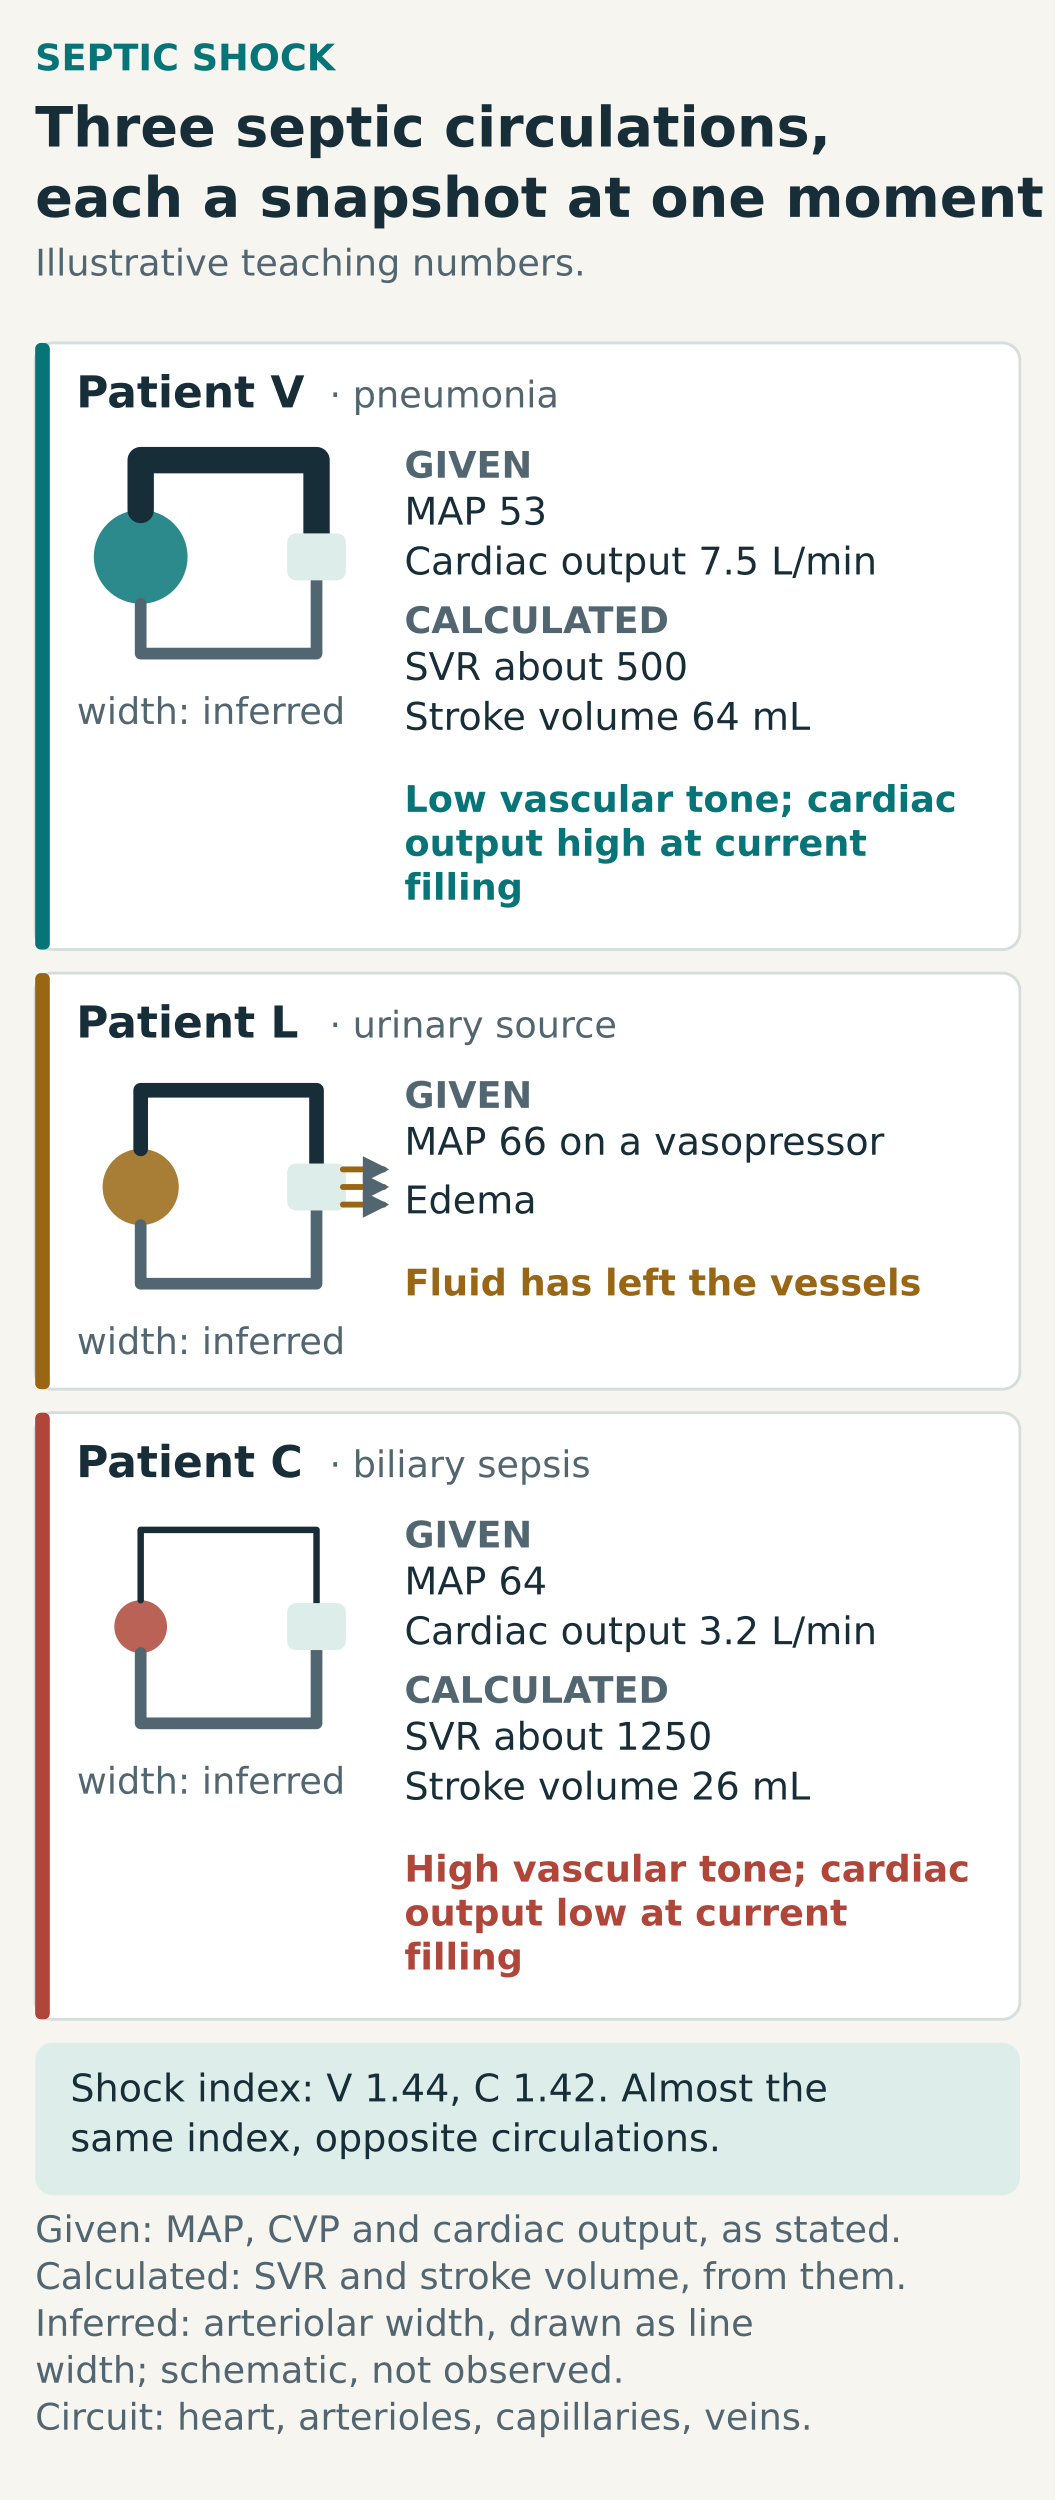
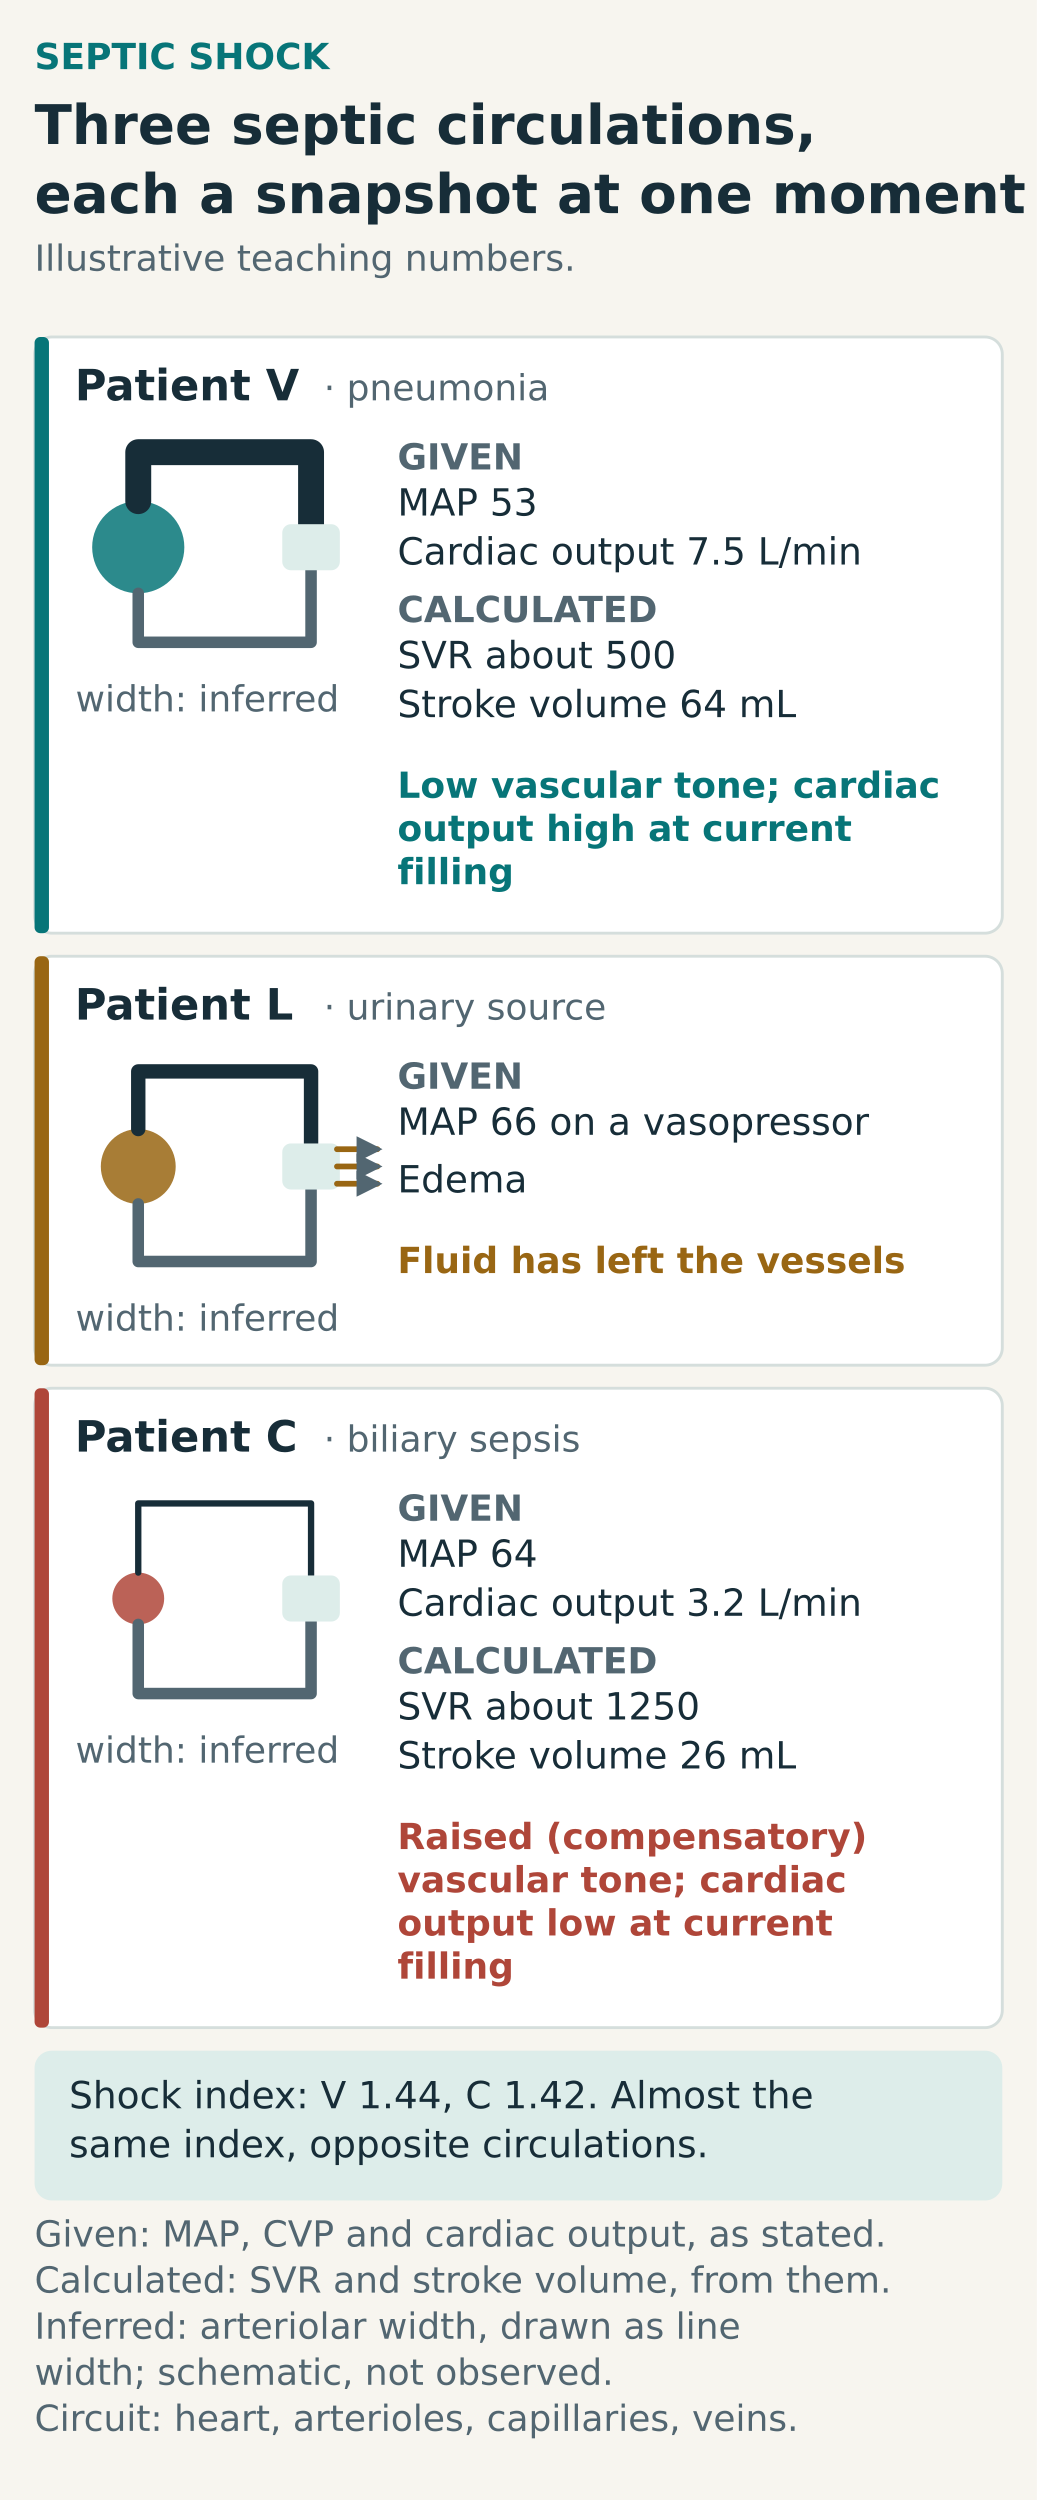
- <svg xmlns="http://www.w3.org/2000/svg" class="diagram-screen" viewBox="0 0 360 853" role="img" aria-labelledby="fig-r3-01-three-septic-circulations-screen-title" aria-describedby="fig-r3-01-three-septic-circulations-screen-desc">
+ <svg xmlns="http://www.w3.org/2000/svg" class="diagram-screen" viewBox="0 0 360 868" role="img" aria-labelledby="fig-r3-01-three-septic-circulations-screen-title" aria-describedby="fig-r3-01-three-septic-circulations-screen-desc">
  <style>text{font-family:'DejaVu Sans',system-ui,sans-serif}.fig-r3-01-three-septic-circulations-screen-t-ink{fill:var(--fig-ink,#172d38)}.fig-r3-01-three-septic-circulations-screen-t-muted{fill:var(--fig-muted,#526671)}.fig-r3-01-three-septic-circulations-screen-t-teal{fill:var(--fig-teal,#077578)}.fig-r3-01-three-septic-circulations-screen-t-red{fill:var(--fig-red,#af4639)}.fig-r3-01-three-septic-circulations-screen-t-gold{fill:var(--fig-gold,#996613)}.fig-r3-01-three-septic-circulations-screen-bg{fill:var(--fig-canvas,#f7f5ef)}.fig-r3-01-three-septic-circulations-screen-pn{fill:var(--fig-panel,#ffffff);stroke:var(--fig-rule,#d5dedc)}.fig-r3-01-three-septic-circulations-screen-s-teal{stroke:var(--fig-teal,#077578);fill:none}.fig-r3-01-three-septic-circulations-screen-f-teal{fill:var(--fig-teal,#077578)}.fig-r3-01-three-septic-circulations-screen-s-red{stroke:var(--fig-red,#af4639);fill:none}.fig-r3-01-three-septic-circulations-screen-f-red{fill:var(--fig-red,#af4639)}.fig-r3-01-three-septic-circulations-screen-s-gold{stroke:var(--fig-gold,#996613);fill:none}.fig-r3-01-three-septic-circulations-screen-f-gold{fill:var(--fig-gold,#996613)}.fig-r3-01-three-septic-circulations-screen-s-muted{stroke:var(--fig-muted,#526671);fill:none}.fig-r3-01-three-septic-circulations-screen-f-muted{fill:var(--fig-muted,#526671)}.fig-r3-01-three-septic-circulations-screen-s-rule{stroke:var(--fig-rule,#d5dedc);fill:none}.fig-r3-01-three-septic-circulations-screen-f-rule{fill:var(--fig-rule,#d5dedc)}.fig-r3-01-three-septic-circulations-screen-s-ink{stroke:var(--fig-ink,#172d38);fill:none}.fig-r3-01-three-septic-circulations-screen-f-ink{fill:var(--fig-ink,#172d38)}.fig-r3-01-three-septic-circulations-screen-f-tt{fill:var(--fig-teal-tint,#ddedea)}.fig-r3-01-three-septic-circulations-screen-f-rt{fill:var(--fig-red-tint,#f5e4df)}@media (prefers-color-scheme:dark){.fig-r3-01-three-septic-circulations-screen-t-ink{fill:var(--fig-ink,#e8dfd0)}.fig-r3-01-three-septic-circulations-screen-t-muted{fill:var(--fig-muted,#b3a897)}.fig-r3-01-three-septic-circulations-screen-t-teal{fill:var(--fig-teal,#6fb8b0)}.fig-r3-01-three-septic-circulations-screen-t-red{fill:var(--fig-red,#e0907f)}.fig-r3-01-three-septic-circulations-screen-t-gold{fill:var(--fig-gold,#d9a955)}.fig-r3-01-three-septic-circulations-screen-bg{fill:var(--fig-canvas,#25211c)}.fig-r3-01-three-septic-circulations-screen-pn{fill:var(--fig-panel,#2d2822);stroke:var(--fig-rule,#4a4238)}.fig-r3-01-three-septic-circulations-screen-s-teal{stroke:var(--fig-teal,#6fb8b0);fill:none}.fig-r3-01-three-septic-circulations-screen-f-teal{fill:var(--fig-teal,#6fb8b0)}.fig-r3-01-three-septic-circulations-screen-s-red{stroke:var(--fig-red,#e0907f);fill:none}.fig-r3-01-three-septic-circulations-screen-f-red{fill:var(--fig-red,#e0907f)}.fig-r3-01-three-septic-circulations-screen-s-gold{stroke:var(--fig-gold,#d9a955);fill:none}.fig-r3-01-three-septic-circulations-screen-f-gold{fill:var(--fig-gold,#d9a955)}.fig-r3-01-three-septic-circulations-screen-s-muted{stroke:var(--fig-muted,#b3a897);fill:none}.fig-r3-01-three-septic-circulations-screen-f-muted{fill:var(--fig-muted,#b3a897)}.fig-r3-01-three-septic-circulations-screen-s-rule{stroke:var(--fig-rule,#4a4238);fill:none}.fig-r3-01-three-septic-circulations-screen-f-rule{fill:var(--fig-rule,#4a4238)}.fig-r3-01-three-septic-circulations-screen-s-ink{stroke:var(--fig-ink,#e8dfd0);fill:none}.fig-r3-01-three-septic-circulations-screen-f-ink{fill:var(--fig-ink,#e8dfd0)}.fig-r3-01-three-septic-circulations-screen-f-tt{fill:var(--fig-teal-tint,#30443f)}.fig-r3-01-three-septic-circulations-screen-f-rt{fill:var(--fig-red-tint,#43302a)}}</style>
  <defs>
    <marker id="fig-r3-01-three-septic-circulations-screen-ah" viewBox="0 0 10 10" refX="8" refY="5" markerWidth="4.5" markerHeight="4.5" orient="auto-start-reverse">
      <path class="fig-r3-01-three-septic-circulations-screen-f-muted" d="M0,0 L10,5 L0,10 z" />
    </marker>
  </defs>
-   <rect class="fig-r3-01-three-septic-circulations-screen-bg" width="360" height="853" />
+   <rect class="fig-r3-01-three-septic-circulations-screen-bg" width="360" height="868" />
  <text class="fig-r3-01-three-septic-circulations-screen-t-teal" x="12.0" y="24.0" font-size="12.5" font-weight="600" text-anchor="start">SEPTIC SHOCK</text>
  <text class="fig-r3-01-three-septic-circulations-screen-t-ink" x="12.0" y="50.0" font-size="19" font-weight="600" text-anchor="start">Three septic circulations,</text>
  <text class="fig-r3-01-three-septic-circulations-screen-t-ink" x="12.0" y="74.0" font-size="19" font-weight="600" text-anchor="start">each a snapshot at one moment</text>
  <text class="fig-r3-01-three-septic-circulations-screen-t-muted" x="12.0" y="94.0" font-size="12.5" text-anchor="start">Illustrative teaching numbers.</text>
  <rect class="fig-r3-01-three-septic-circulations-screen-pn" x="12.0" y="117.0" width="336.0" height="207.0" rx="6" />
  <rect class="fig-r3-01-three-septic-circulations-screen-f-teal" x="12.0" y="117.0" width="5" height="207.0" rx="2" />
  <text class="fig-r3-01-three-septic-circulations-screen-t-ink" x="26.0" y="139.0" font-size="15" font-weight="600" text-anchor="start">Patient V</text>
  <text class="fig-r3-01-three-septic-circulations-screen-t-muted" x="112.4" y="139.0" font-size="12.5" text-anchor="start">· pneumonia</text>
  <circle class="fig-r3-01-three-septic-circulations-screen-f-teal" cx="48" cy="190.0" r="16" opacity="0.85" />
  <path class="fig-r3-01-three-septic-circulations-screen-s-ink" d="M48,174.0 V157 H108 V182.0" stroke-width="9" stroke-linecap="round" stroke-linejoin="round" />
  <path class="fig-r3-01-three-septic-circulations-screen-s-muted" d="M108,198.0 V223 H48 V206.0" stroke-width="4" stroke-linecap="round" stroke-linejoin="round" />
  <rect class="fig-r3-01-three-septic-circulations-screen-f-tt" x="98" y="182.0" width="20" height="16" rx="3" />
  <text class="fig-r3-01-three-septic-circulations-screen-t-muted" x="72.0" y="247.0" font-size="12.5" text-anchor="middle">width: inferred</text>
  <text class="fig-r3-01-three-septic-circulations-screen-t-muted" x="138.0" y="163.0" font-size="12.5" font-weight="600" text-anchor="start">GIVEN</text>
  <text class="fig-r3-01-three-septic-circulations-screen-t-ink" x="138.0" y="179.0" font-size="13" text-anchor="start">MAP 53</text>
  <text class="fig-r3-01-three-septic-circulations-screen-t-ink" x="138.0" y="196.0" font-size="13" text-anchor="start">Cardiac output 7.5 L/min</text>
  <text class="fig-r3-01-three-septic-circulations-screen-t-muted" x="138.0" y="216.0" font-size="12.5" font-weight="600" text-anchor="start">CALCULATED</text>
  <text class="fig-r3-01-three-septic-circulations-screen-t-ink" x="138.0" y="232.0" font-size="13" text-anchor="start">SVR about 500</text>
  <text class="fig-r3-01-three-septic-circulations-screen-t-ink" x="138.0" y="249.0" font-size="13" text-anchor="start">Stroke volume 64 mL</text>
  <text class="fig-r3-01-three-septic-circulations-screen-t-teal" x="138.0" y="277.0" font-size="12.5" font-weight="600" text-anchor="start">Low vascular tone; cardiac</text>
  <text class="fig-r3-01-three-septic-circulations-screen-t-teal" x="138.0" y="292.0" font-size="12.5" font-weight="600" text-anchor="start">output high at current</text>
  <text class="fig-r3-01-three-septic-circulations-screen-t-teal" x="138.0" y="307.0" font-size="12.5" font-weight="600" text-anchor="start">filling</text>
  <rect class="fig-r3-01-three-septic-circulations-screen-pn" x="12.0" y="332.0" width="336.0" height="142.0" rx="6" />
  <rect class="fig-r3-01-three-septic-circulations-screen-f-gold" x="12.0" y="332.0" width="5" height="142.0" rx="2" />
  <text class="fig-r3-01-three-septic-circulations-screen-t-ink" x="26.0" y="354.0" font-size="15" font-weight="600" text-anchor="start">Patient L</text>
  <text class="fig-r3-01-three-septic-circulations-screen-t-muted" x="112.4" y="354.0" font-size="12.5" text-anchor="start">· urinary source</text>
  <circle class="fig-r3-01-three-septic-circulations-screen-f-gold" cx="48" cy="405.0" r="13" opacity="0.85" />
  <path class="fig-r3-01-three-septic-circulations-screen-s-ink" d="M48,392.0 V372 H108 V397.0" stroke-width="5" stroke-linecap="round" stroke-linejoin="round" />
  <path class="fig-r3-01-three-septic-circulations-screen-s-muted" d="M108,413.0 V438 H48 V418.0" stroke-width="4" stroke-linecap="round" stroke-linejoin="round" />
  <rect class="fig-r3-01-three-septic-circulations-screen-f-tt" x="98" y="397.0" width="20" height="16" rx="3" />
  <path class="fig-r3-01-three-septic-circulations-screen-s-gold" d="M117,399.0 h14" stroke-width="2" stroke-linecap="round" marker-end="url(#fig-r3-01-three-septic-circulations-screen-ah)" />
  <path class="fig-r3-01-three-septic-circulations-screen-s-gold" d="M117,405.0 h14" stroke-width="2" stroke-linecap="round" marker-end="url(#fig-r3-01-three-septic-circulations-screen-ah)" />
  <path class="fig-r3-01-three-septic-circulations-screen-s-gold" d="M117,411.0 h14" stroke-width="2" stroke-linecap="round" marker-end="url(#fig-r3-01-three-septic-circulations-screen-ah)" />
  <text class="fig-r3-01-three-septic-circulations-screen-t-muted" x="72.0" y="462.0" font-size="12.5" text-anchor="middle">width: inferred</text>
  <text class="fig-r3-01-three-septic-circulations-screen-t-muted" x="138.0" y="378.0" font-size="12.5" font-weight="600" text-anchor="start">GIVEN</text>
  <text class="fig-r3-01-three-septic-circulations-screen-t-ink" x="138.0" y="394.0" font-size="13" text-anchor="start">MAP 66 on a vasopressor</text>
  <text class="fig-r3-01-three-septic-circulations-screen-t-ink" x="138.0" y="414.0" font-size="13" text-anchor="start">Edema</text>
  <text class="fig-r3-01-three-septic-circulations-screen-t-gold" x="138.0" y="442.0" font-size="12.5" font-weight="600" text-anchor="start">Fluid has left the vessels</text>
-   <rect class="fig-r3-01-three-septic-circulations-screen-pn" x="12.0" y="482.0" width="336.0" height="207.0" rx="6" />
-   <rect class="fig-r3-01-three-septic-circulations-screen-f-red" x="12.0" y="482.0" width="5" height="207.0" rx="2" />
+   <rect class="fig-r3-01-three-septic-circulations-screen-pn" x="12.0" y="482.0" width="336.0" height="222.0" rx="6" />
+   <rect class="fig-r3-01-three-septic-circulations-screen-f-red" x="12.0" y="482.0" width="5" height="222.0" rx="2" />
  <text class="fig-r3-01-three-septic-circulations-screen-t-ink" x="26.0" y="504.0" font-size="15" font-weight="600" text-anchor="start">Patient C</text>
  <text class="fig-r3-01-three-septic-circulations-screen-t-muted" x="112.4" y="504.0" font-size="12.5" text-anchor="start">· biliary sepsis</text>
  <circle class="fig-r3-01-three-septic-circulations-screen-f-red" cx="48" cy="555.0" r="9" opacity="0.85" />
  <path class="fig-r3-01-three-septic-circulations-screen-s-ink" d="M48,546.0 V522 H108 V547.0" stroke-width="2.2" stroke-linecap="round" stroke-linejoin="round" />
  <path class="fig-r3-01-three-septic-circulations-screen-s-muted" d="M108,563.0 V588 H48 V564.0" stroke-width="4" stroke-linecap="round" stroke-linejoin="round" />
  <rect class="fig-r3-01-three-septic-circulations-screen-f-tt" x="98" y="547.0" width="20" height="16" rx="3" />
  <text class="fig-r3-01-three-septic-circulations-screen-t-muted" x="72.0" y="612.0" font-size="12.5" text-anchor="middle">width: inferred</text>
  <text class="fig-r3-01-three-septic-circulations-screen-t-muted" x="138.0" y="528.0" font-size="12.5" font-weight="600" text-anchor="start">GIVEN</text>
  <text class="fig-r3-01-three-septic-circulations-screen-t-ink" x="138.0" y="544.0" font-size="13" text-anchor="start">MAP 64</text>
  <text class="fig-r3-01-three-septic-circulations-screen-t-ink" x="138.0" y="561.0" font-size="13" text-anchor="start">Cardiac output 3.2 L/min</text>
  <text class="fig-r3-01-three-septic-circulations-screen-t-muted" x="138.0" y="581.0" font-size="12.5" font-weight="600" text-anchor="start">CALCULATED</text>
  <text class="fig-r3-01-three-septic-circulations-screen-t-ink" x="138.0" y="597.0" font-size="13" text-anchor="start">SVR about 1250</text>
  <text class="fig-r3-01-three-septic-circulations-screen-t-ink" x="138.0" y="614.0" font-size="13" text-anchor="start">Stroke volume 26 mL</text>
-   <text class="fig-r3-01-three-septic-circulations-screen-t-red" x="138.0" y="642.0" font-size="12.5" font-weight="600" text-anchor="start">High vascular tone; cardiac</text>
-   <text class="fig-r3-01-three-septic-circulations-screen-t-red" x="138.0" y="657.0" font-size="12.5" font-weight="600" text-anchor="start">output low at current</text>
-   <text class="fig-r3-01-three-septic-circulations-screen-t-red" x="138.0" y="672.0" font-size="12.5" font-weight="600" text-anchor="start">filling</text>
-   <rect class="fig-r3-01-three-septic-circulations-screen-f-tt" x="12.0" y="697.0" width="336.0" height="52.0" rx="6" />
-   <text class="fig-r3-01-three-septic-circulations-screen-t-ink" x="24.0" y="717.0" font-size="13" text-anchor="start">Shock index: V 1.44, C 1.42. Almost the</text>
-   <text class="fig-r3-01-three-septic-circulations-screen-t-ink" x="24.0" y="734.0" font-size="13" text-anchor="start">same index, opposite circulations.</text>
-   <text class="fig-r3-01-three-septic-circulations-screen-t-muted" x="12.0" y="765.0" font-size="12.5" text-anchor="start">Given: MAP, CVP and cardiac output, as stated.</text>
-   <text class="fig-r3-01-three-septic-circulations-screen-t-muted" x="12.0" y="781.0" font-size="12.5" text-anchor="start">Calculated: SVR and stroke volume, from them.</text>
-   <text class="fig-r3-01-three-septic-circulations-screen-t-muted" x="12.0" y="797.0" font-size="12.5" text-anchor="start">Inferred: arteriolar width, drawn as line</text>
-   <text class="fig-r3-01-three-septic-circulations-screen-t-muted" x="12.0" y="813.0" font-size="12.5" text-anchor="start">width; schematic, not observed.</text>
-   <text class="fig-r3-01-three-septic-circulations-screen-t-muted" x="12.0" y="829.0" font-size="12.5" text-anchor="start">Circuit: heart, arterioles, capillaries, veins.</text>
+   <text class="fig-r3-01-three-septic-circulations-screen-t-red" x="138.0" y="642.0" font-size="12.5" font-weight="600" text-anchor="start">Raised (compensatory)</text>
+   <text class="fig-r3-01-three-septic-circulations-screen-t-red" x="138.0" y="657.0" font-size="12.5" font-weight="600" text-anchor="start">vascular tone; cardiac</text>
+   <text class="fig-r3-01-three-septic-circulations-screen-t-red" x="138.0" y="672.0" font-size="12.5" font-weight="600" text-anchor="start">output low at current</text>
+   <text class="fig-r3-01-three-septic-circulations-screen-t-red" x="138.0" y="687.0" font-size="12.5" font-weight="600" text-anchor="start">filling</text>
+   <rect class="fig-r3-01-three-septic-circulations-screen-f-tt" x="12.0" y="712.0" width="336.0" height="52.0" rx="6" />
+   <text class="fig-r3-01-three-septic-circulations-screen-t-ink" x="24.0" y="732.0" font-size="13" text-anchor="start">Shock index: V 1.44, C 1.42. Almost the</text>
+   <text class="fig-r3-01-three-septic-circulations-screen-t-ink" x="24.0" y="749.0" font-size="13" text-anchor="start">same index, opposite circulations.</text>
+   <text class="fig-r3-01-three-septic-circulations-screen-t-muted" x="12.0" y="780.0" font-size="12.5" text-anchor="start">Given: MAP, CVP and cardiac output, as stated.</text>
+   <text class="fig-r3-01-three-septic-circulations-screen-t-muted" x="12.0" y="796.0" font-size="12.5" text-anchor="start">Calculated: SVR and stroke volume, from them.</text>
+   <text class="fig-r3-01-three-septic-circulations-screen-t-muted" x="12.0" y="812.0" font-size="12.5" text-anchor="start">Inferred: arteriolar width, drawn as line</text>
+   <text class="fig-r3-01-three-septic-circulations-screen-t-muted" x="12.0" y="828.0" font-size="12.5" text-anchor="start">width; schematic, not observed.</text>
+   <text class="fig-r3-01-three-septic-circulations-screen-t-muted" x="12.0" y="844.0" font-size="12.5" text-anchor="start">Circuit: heart, arterioles, capillaries, veins.</text>
</svg>
